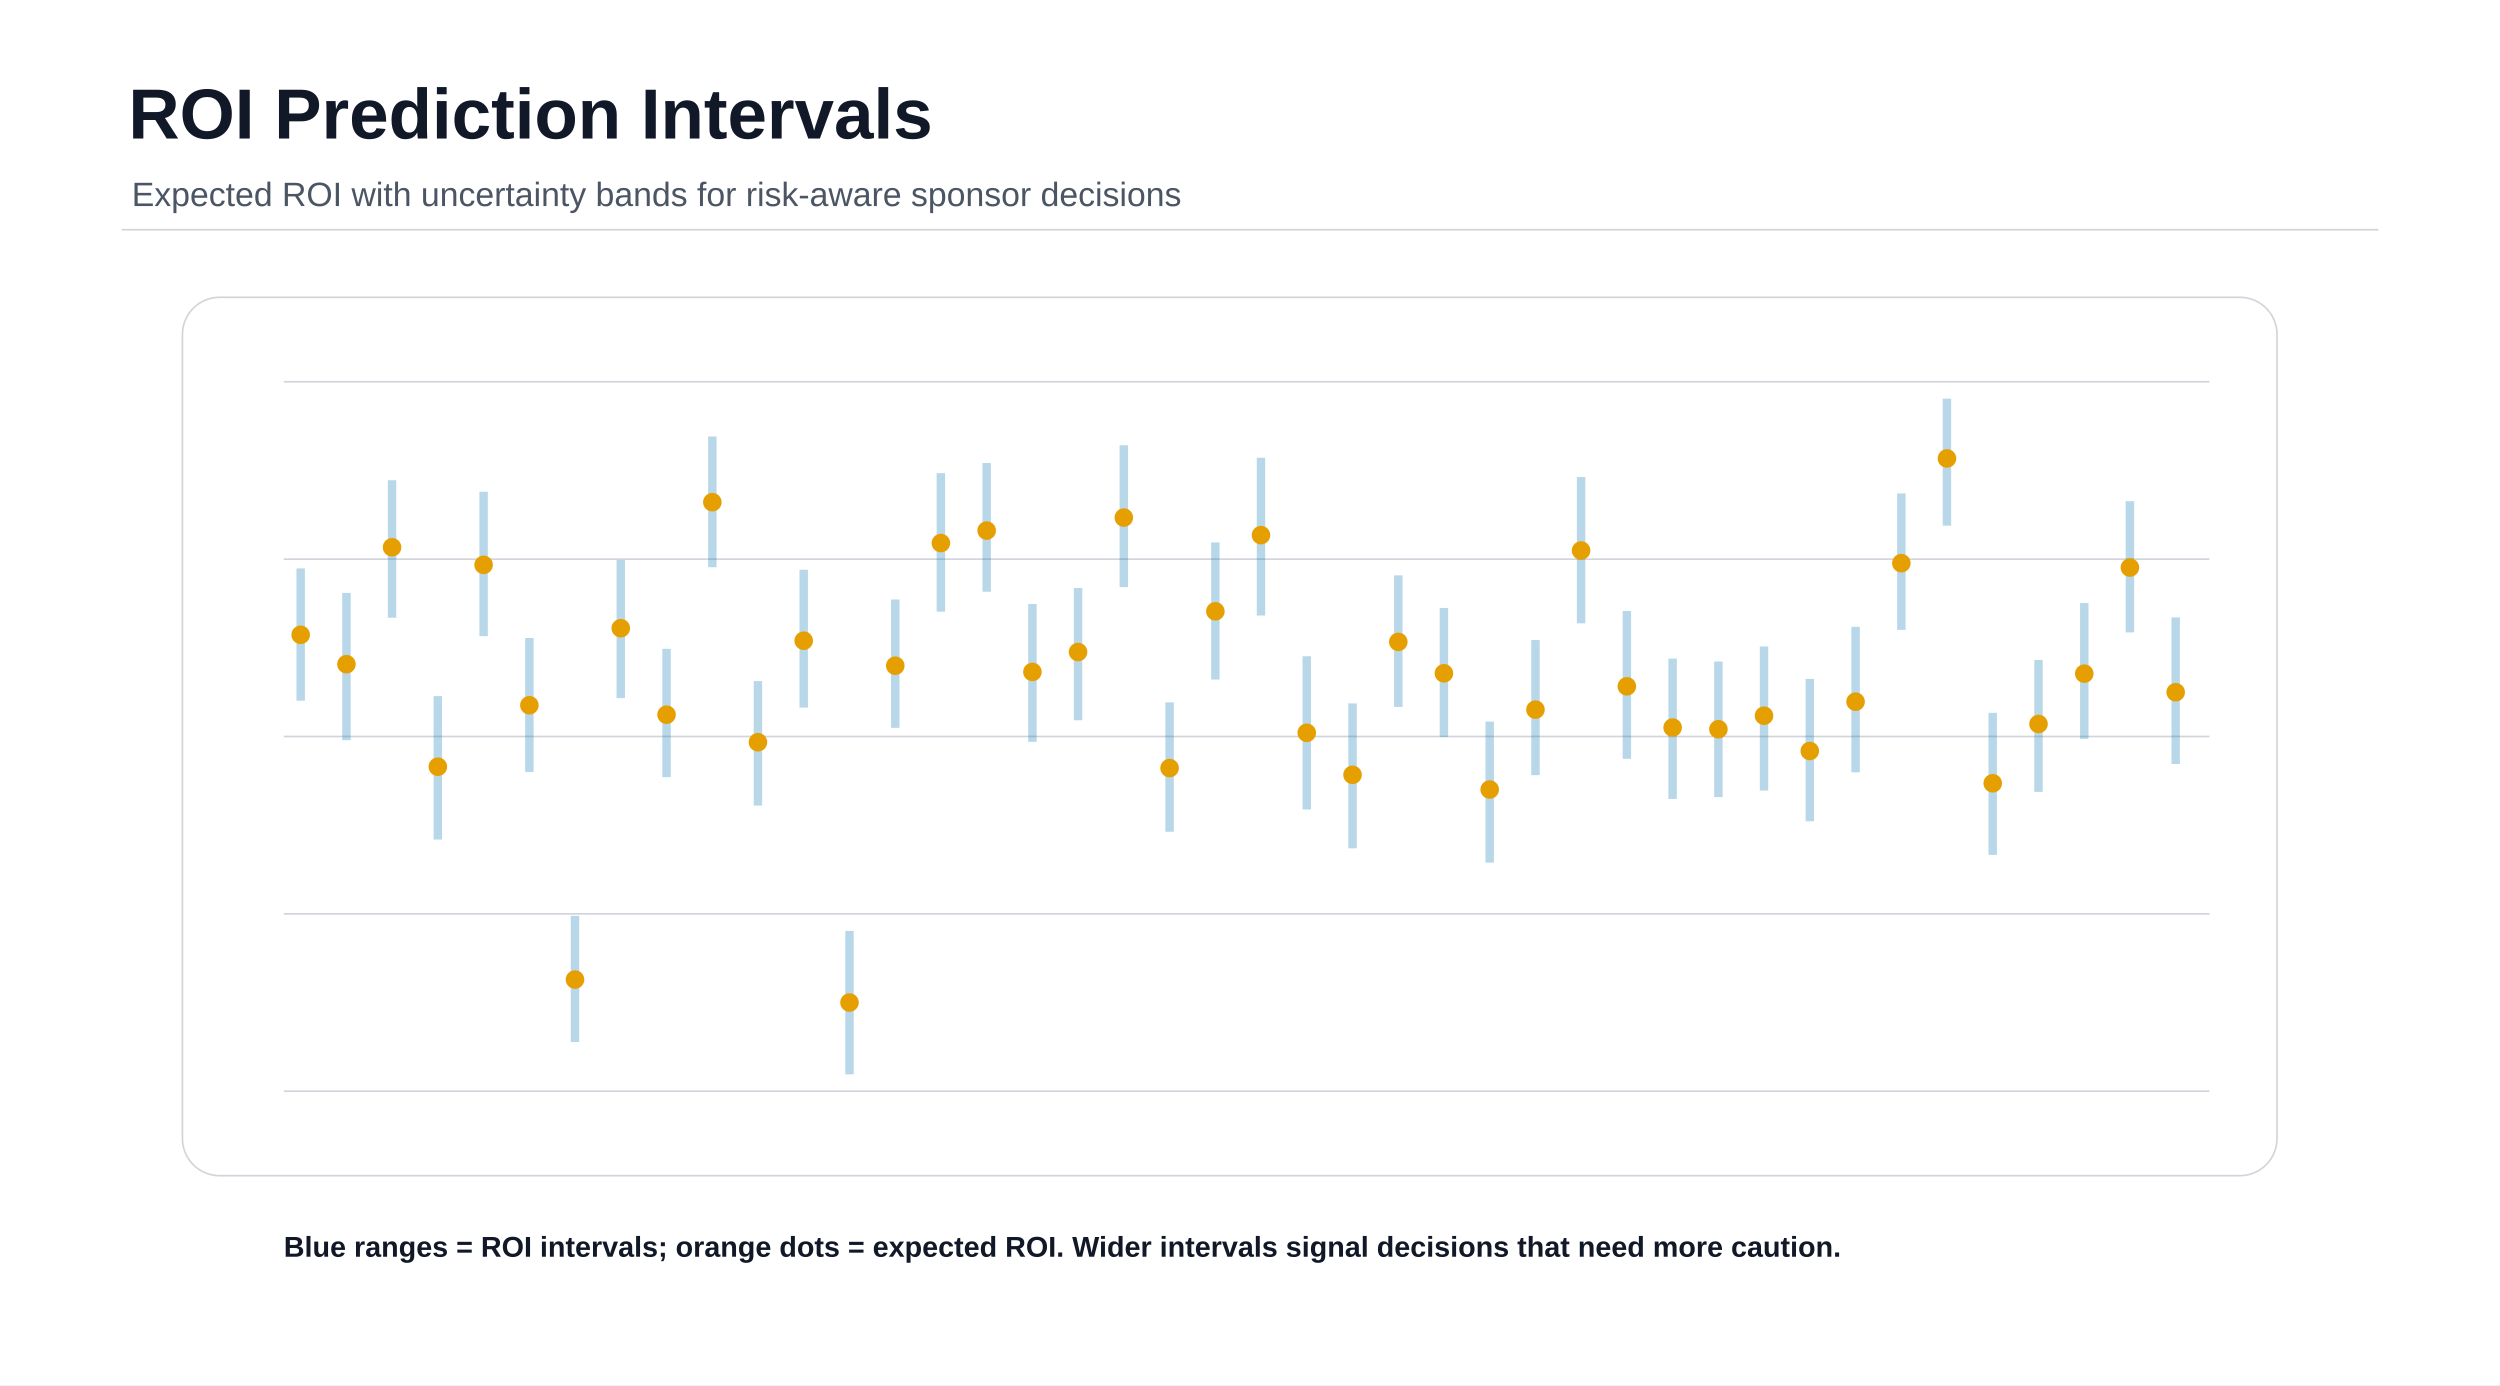
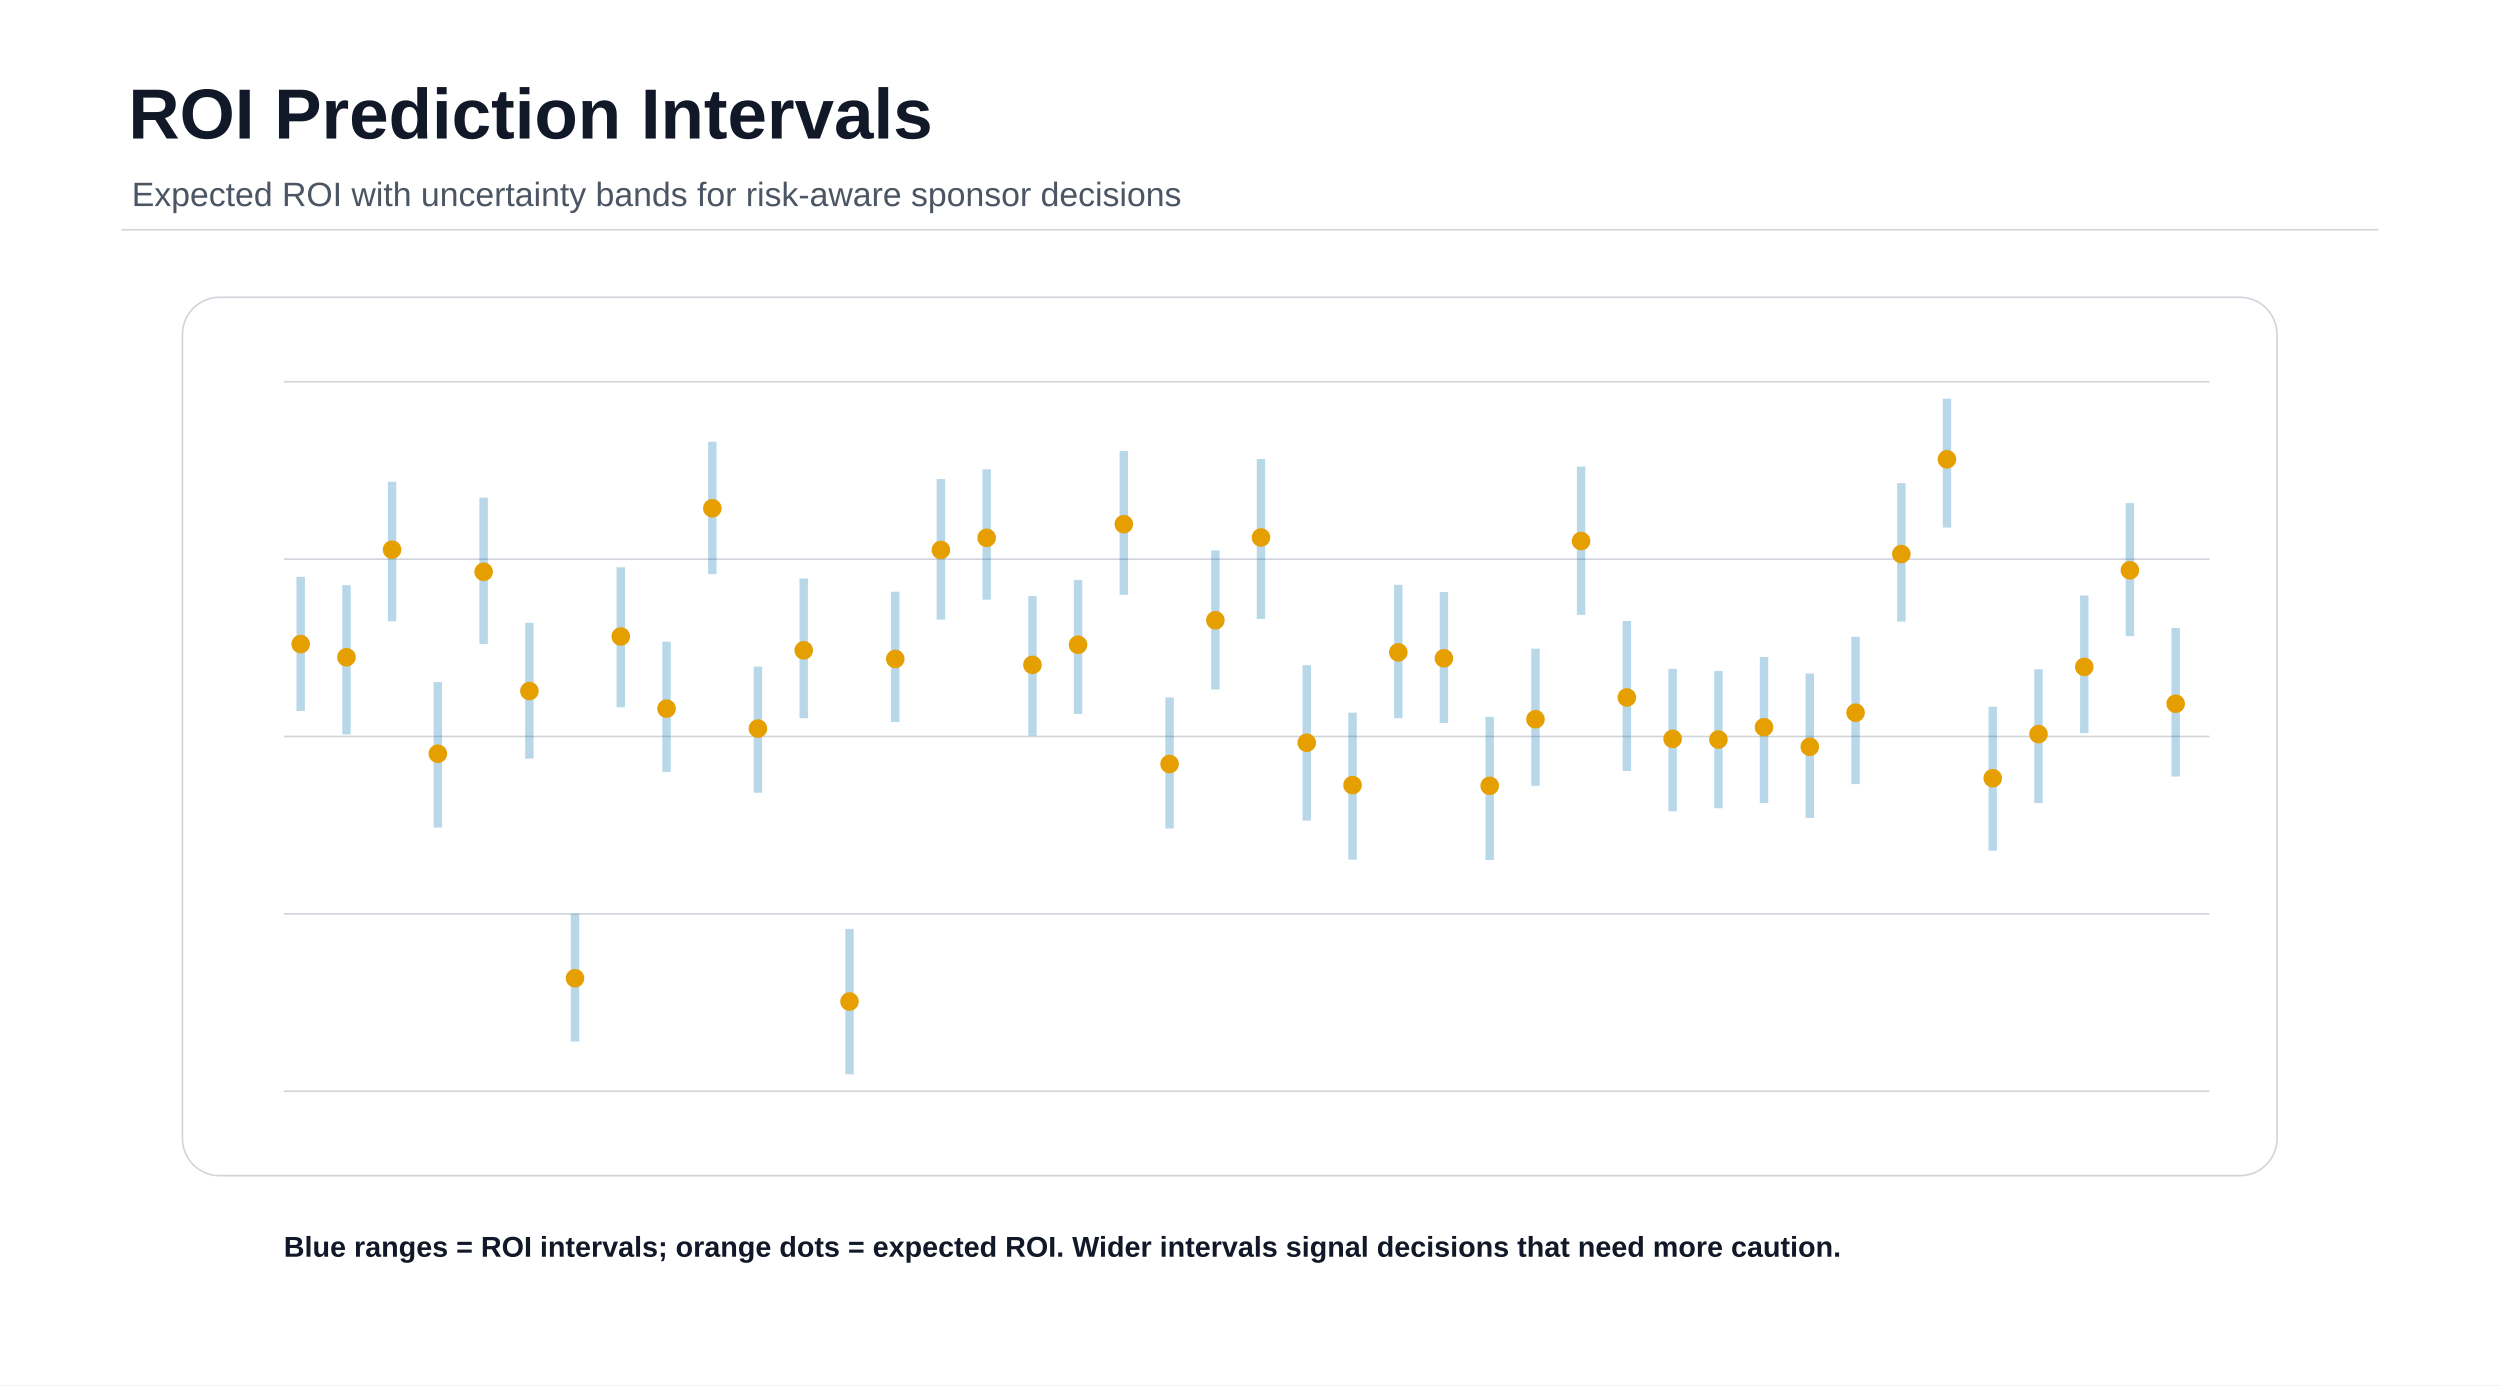
<svg xmlns="http://www.w3.org/2000/svg" width="1480" height="820" viewBox="0 0 1480 820">
  <rect width="1480" height="820" fill="#ffffff" />
  <line x1="72" y1="136" x2="1408" y2="136" stroke="#d1d5db" stroke-width="1" />
  <style>
    .title { font: 700 42px Arial, Helvetica, sans-serif; fill: #111827; }
    .subtitle { font: 400 20px Arial, Helvetica, sans-serif; fill: #4b5563; }
    .h { font: 700 23px Arial, Helvetica, sans-serif; fill: #111827; }
    .label { font: 600 17px Arial, Helvetica, sans-serif; fill: #111827; }
    .small { font: 400 15px Arial, Helvetica, sans-serif; fill: #4b5563; }
    .tiny { font: 400 12px Arial, Helvetica, sans-serif; fill: #4b5563; }
    .white { fill: #ffffff; }
  </style>
  <text x="76" y="82" class="title">ROI Prediction Intervals</text>
  <text x="78" y="122" class="subtitle">Expected ROI with uncertainty bands for risk-aware sponsor decisions</text>
  <rect x="108" y="176" width="1240" height="520" rx="22" fill="#ffffff" stroke="#d1d5db" />
  <line x1="168" y1="226.0" x2="1308" y2="226.0" stroke="#d1d5db" stroke-width="1" />
  <line x1="168" y1="331.0" x2="1308" y2="331.0" stroke="#d1d5db" stroke-width="1" />
  <line x1="168" y1="436.0" x2="1308" y2="436.0" stroke="#d1d5db" stroke-width="1" />
  <line x1="168" y1="541.0" x2="1308" y2="541.0" stroke="#d1d5db" stroke-width="1" />
  <line x1="168" y1="646.0" x2="1308" y2="646.0" stroke="#d1d5db" stroke-width="1" />
-   <line x1="178.0" y1="336.5" x2="178.0" y2="414.8" stroke="#0072B2" stroke-width="5" opacity=".28" />
-   <circle cx="178.0" cy="375.8" r="5.5" fill="#E69F00" />
-   <line x1="205.1" y1="351.0" x2="205.1" y2="438.2" stroke="#0072B2" stroke-width="5" opacity=".28" />
-   <circle cx="205.1" cy="393.2" r="5.5" fill="#E69F00" />
-   <line x1="232.1" y1="284.3" x2="232.1" y2="365.7" stroke="#0072B2" stroke-width="5" opacity=".28" />
-   <circle cx="232.1" cy="324.0" r="5.5" fill="#E69F00" />
-   <line x1="259.2" y1="412.1" x2="259.2" y2="497.0" stroke="#0072B2" stroke-width="5" opacity=".28" />
-   <circle cx="259.2" cy="453.9" r="5.5" fill="#E69F00" />
-   <line x1="286.3" y1="291.1" x2="286.3" y2="376.6" stroke="#0072B2" stroke-width="5" opacity=".28" />
-   <circle cx="286.3" cy="334.4" r="5.5" fill="#E69F00" />
-   <line x1="313.4" y1="377.7" x2="313.4" y2="457.0" stroke="#0072B2" stroke-width="5" opacity=".28" />
-   <circle cx="313.4" cy="417.5" r="5.5" fill="#E69F00" />
-   <line x1="340.4" y1="542.2" x2="340.4" y2="616.9" stroke="#0072B2" stroke-width="5" opacity=".28" />
-   <circle cx="340.4" cy="579.9" r="5.5" fill="#E69F00" />
-   <line x1="367.5" y1="331.5" x2="367.5" y2="413.3" stroke="#0072B2" stroke-width="5" opacity=".28" />
-   <circle cx="367.5" cy="371.9" r="5.5" fill="#E69F00" />
-   <line x1="394.6" y1="384.1" x2="394.6" y2="460.1" stroke="#0072B2" stroke-width="5" opacity=".28" />
-   <circle cx="394.6" cy="423.1" r="5.5" fill="#E69F00" />
-   <line x1="421.7" y1="258.4" x2="421.7" y2="335.8" stroke="#0072B2" stroke-width="5" opacity=".28" />
-   <circle cx="421.7" cy="297.3" r="5.5" fill="#E69F00" />
-   <line x1="448.7" y1="403.2" x2="448.7" y2="476.9" stroke="#0072B2" stroke-width="5" opacity=".28" />
-   <circle cx="448.7" cy="439.4" r="5.5" fill="#E69F00" />
-   <line x1="475.8" y1="337.3" x2="475.8" y2="418.9" stroke="#0072B2" stroke-width="5" opacity=".28" />
-   <circle cx="475.8" cy="379.3" r="5.5" fill="#E69F00" />
-   <line x1="502.9" y1="551.1" x2="502.9" y2="636.0" stroke="#0072B2" stroke-width="5" opacity=".28" />
-   <circle cx="502.9" cy="593.5" r="5.5" fill="#E69F00" />
-   <line x1="530.0" y1="354.9" x2="530.0" y2="430.9" stroke="#0072B2" stroke-width="5" opacity=".28" />
-   <circle cx="530.0" cy="394.1" r="5.5" fill="#E69F00" />
-   <line x1="557.0" y1="280.1" x2="557.0" y2="362.1" stroke="#0072B2" stroke-width="5" opacity=".28" />
-   <circle cx="557.0" cy="321.5" r="5.5" fill="#E69F00" />
-   <line x1="584.1" y1="274.1" x2="584.1" y2="350.3" stroke="#0072B2" stroke-width="5" opacity=".28" />
-   <circle cx="584.1" cy="314.1" r="5.5" fill="#E69F00" />
-   <line x1="611.2" y1="357.6" x2="611.2" y2="439.2" stroke="#0072B2" stroke-width="5" opacity=".28" />
-   <circle cx="611.2" cy="397.8" r="5.5" fill="#E69F00" />
-   <line x1="638.2" y1="348.1" x2="638.2" y2="426.4" stroke="#0072B2" stroke-width="5" opacity=".28" />
-   <circle cx="638.2" cy="386.0" r="5.5" fill="#E69F00" />
-   <line x1="665.3" y1="263.6" x2="665.3" y2="347.6" stroke="#0072B2" stroke-width="5" opacity=".28" />
-   <circle cx="665.3" cy="306.4" r="5.5" fill="#E69F00" />
-   <line x1="692.4" y1="415.8" x2="692.4" y2="492.4" stroke="#0072B2" stroke-width="5" opacity=".28" />
-   <circle cx="692.4" cy="454.7" r="5.5" fill="#E69F00" />
-   <line x1="719.5" y1="321.1" x2="719.5" y2="402.3" stroke="#0072B2" stroke-width="5" opacity=".28" />
-   <circle cx="719.5" cy="361.9" r="5.5" fill="#E69F00" />
-   <line x1="746.5" y1="271.0" x2="746.5" y2="364.4" stroke="#0072B2" stroke-width="5" opacity=".28" />
-   <circle cx="746.5" cy="316.8" r="5.5" fill="#E69F00" />
-   <line x1="773.6" y1="388.5" x2="773.6" y2="479.2" stroke="#0072B2" stroke-width="5" opacity=".28" />
-   <circle cx="773.6" cy="433.8" r="5.5" fill="#E69F00" />
-   <line x1="800.7" y1="416.4" x2="800.7" y2="502.2" stroke="#0072B2" stroke-width="5" opacity=".28" />
-   <circle cx="800.7" cy="458.7" r="5.5" fill="#E69F00" />
-   <line x1="827.8" y1="340.6" x2="827.8" y2="418.5" stroke="#0072B2" stroke-width="5" opacity=".28" />
-   <circle cx="827.8" cy="380.0" r="5.5" fill="#E69F00" />
-   <line x1="854.8" y1="359.9" x2="854.8" y2="436.3" stroke="#0072B2" stroke-width="5" opacity=".28" />
-   <circle cx="854.8" cy="398.6" r="5.5" fill="#E69F00" />
-   <line x1="881.9" y1="427.2" x2="881.9" y2="510.7" stroke="#0072B2" stroke-width="5" opacity=".28" />
-   <circle cx="881.9" cy="467.4" r="5.5" fill="#E69F00" />
-   <line x1="909.0" y1="378.9" x2="909.0" y2="458.9" stroke="#0072B2" stroke-width="5" opacity=".28" />
-   <circle cx="909.0" cy="420.1" r="5.5" fill="#E69F00" />
-   <line x1="936.0" y1="282.4" x2="936.0" y2="369.0" stroke="#0072B2" stroke-width="5" opacity=".28" />
-   <circle cx="936.0" cy="325.9" r="5.5" fill="#E69F00" />
-   <line x1="963.1" y1="361.7" x2="963.1" y2="449.2" stroke="#0072B2" stroke-width="5" opacity=".28" />
-   <circle cx="963.1" cy="406.3" r="5.5" fill="#E69F00" />
-   <line x1="990.2" y1="389.9" x2="990.2" y2="473.0" stroke="#0072B2" stroke-width="5" opacity=".28" />
-   <circle cx="990.2" cy="430.7" r="5.5" fill="#E69F00" />
-   <line x1="1017.3" y1="391.6" x2="1017.3" y2="471.9" stroke="#0072B2" stroke-width="5" opacity=".28" />
-   <circle cx="1017.3" cy="431.7" r="5.5" fill="#E69F00" />
-   <line x1="1044.3" y1="382.7" x2="1044.3" y2="468.0" stroke="#0072B2" stroke-width="5" opacity=".28" />
-   <circle cx="1044.3" cy="423.7" r="5.5" fill="#E69F00" />
-   <line x1="1071.4" y1="401.9" x2="1071.4" y2="486.2" stroke="#0072B2" stroke-width="5" opacity=".28" />
-   <circle cx="1071.4" cy="444.6" r="5.5" fill="#E69F00" />
-   <line x1="1098.5" y1="371.1" x2="1098.5" y2="457.2" stroke="#0072B2" stroke-width="5" opacity=".28" />
-   <circle cx="1098.5" cy="415.4" r="5.5" fill="#E69F00" />
-   <line x1="1125.6" y1="292.1" x2="1125.6" y2="372.9" stroke="#0072B2" stroke-width="5" opacity=".28" />
-   <circle cx="1125.6" cy="333.4" r="5.5" fill="#E69F00" />
-   <line x1="1152.6" y1="236.0" x2="1152.6" y2="311.2" stroke="#0072B2" stroke-width="5" opacity=".28" />
-   <circle cx="1152.6" cy="271.4" r="5.5" fill="#E69F00" />
-   <line x1="1179.7" y1="422.0" x2="1179.7" y2="506.1" stroke="#0072B2" stroke-width="5" opacity=".28" />
-   <circle cx="1179.7" cy="463.7" r="5.5" fill="#E69F00" />
-   <line x1="1206.8" y1="390.7" x2="1206.8" y2="468.8" stroke="#0072B2" stroke-width="5" opacity=".28" />
-   <circle cx="1206.8" cy="428.6" r="5.5" fill="#E69F00" />
-   <line x1="1233.9" y1="357.0" x2="1233.9" y2="437.4" stroke="#0072B2" stroke-width="5" opacity=".28" />
-   <circle cx="1233.9" cy="398.8" r="5.5" fill="#E69F00" />
-   <line x1="1260.9" y1="296.7" x2="1260.9" y2="374.4" stroke="#0072B2" stroke-width="5" opacity=".28" />
-   <circle cx="1260.9" cy="336.0" r="5.5" fill="#E69F00" />
-   <line x1="1288.0" y1="365.5" x2="1288.0" y2="452.3" stroke="#0072B2" stroke-width="5" opacity=".28" />
-   <circle cx="1288.0" cy="409.8" r="5.5" fill="#E69F00" />
+   <line x1="178.0" y1="341.5" x2="178.0" y2="420.9" stroke="#0072B2" stroke-width="5" opacity=".28" />
+   <circle cx="178.0" cy="381.3" r="5.5" fill="#E69F00" />
+   <line x1="205.1" y1="346.4" x2="205.1" y2="434.8" stroke="#0072B2" stroke-width="5" opacity=".28" />
+   <circle cx="205.1" cy="389.1" r="5.5" fill="#E69F00" />
+   <line x1="232.1" y1="285.2" x2="232.1" y2="367.8" stroke="#0072B2" stroke-width="5" opacity=".28" />
+   <circle cx="232.1" cy="325.4" r="5.5" fill="#E69F00" />
+   <line x1="259.2" y1="403.8" x2="259.2" y2="489.9" stroke="#0072B2" stroke-width="5" opacity=".28" />
+   <circle cx="259.2" cy="446.2" r="5.5" fill="#E69F00" />
+   <line x1="286.3" y1="294.6" x2="286.3" y2="381.3" stroke="#0072B2" stroke-width="5" opacity=".28" />
+   <circle cx="286.3" cy="338.5" r="5.5" fill="#E69F00" />
+   <line x1="313.4" y1="368.7" x2="313.4" y2="449.1" stroke="#0072B2" stroke-width="5" opacity=".28" />
+   <circle cx="313.4" cy="409.1" r="5.5" fill="#E69F00" />
+   <line x1="340.4" y1="540.9" x2="340.4" y2="616.6" stroke="#0072B2" stroke-width="5" opacity=".28" />
+   <circle cx="340.4" cy="579.1" r="5.5" fill="#E69F00" />
+   <line x1="367.5" y1="335.8" x2="367.5" y2="418.7" stroke="#0072B2" stroke-width="5" opacity=".28" />
+   <circle cx="367.5" cy="376.8" r="5.5" fill="#E69F00" />
+   <line x1="394.6" y1="379.9" x2="394.6" y2="457.0" stroke="#0072B2" stroke-width="5" opacity=".28" />
+   <circle cx="394.6" cy="419.5" r="5.5" fill="#E69F00" />
+   <line x1="421.7" y1="261.5" x2="421.7" y2="339.9" stroke="#0072B2" stroke-width="5" opacity=".28" />
+   <circle cx="421.7" cy="300.9" r="5.5" fill="#E69F00" />
+   <line x1="448.7" y1="394.6" x2="448.7" y2="469.3" stroke="#0072B2" stroke-width="5" opacity=".28" />
+   <circle cx="448.7" cy="431.3" r="5.5" fill="#E69F00" />
+   <line x1="475.8" y1="342.5" x2="475.8" y2="425.2" stroke="#0072B2" stroke-width="5" opacity=".28" />
+   <circle cx="475.8" cy="385.0" r="5.5" fill="#E69F00" />
+   <line x1="502.9" y1="549.9" x2="502.9" y2="636.0" stroke="#0072B2" stroke-width="5" opacity=".28" />
+   <circle cx="502.9" cy="592.9" r="5.5" fill="#E69F00" />
+   <line x1="530.0" y1="350.3" x2="530.0" y2="427.4" stroke="#0072B2" stroke-width="5" opacity=".28" />
+   <circle cx="530.0" cy="390.1" r="5.5" fill="#E69F00" />
+   <line x1="557.0" y1="283.6" x2="557.0" y2="366.8" stroke="#0072B2" stroke-width="5" opacity=".28" />
+   <circle cx="557.0" cy="325.6" r="5.5" fill="#E69F00" />
+   <line x1="584.1" y1="277.8" x2="584.1" y2="355.0" stroke="#0072B2" stroke-width="5" opacity=".28" />
+   <circle cx="584.1" cy="318.4" r="5.5" fill="#E69F00" />
+   <line x1="611.2" y1="352.9" x2="611.2" y2="435.6" stroke="#0072B2" stroke-width="5" opacity=".28" />
+   <circle cx="611.2" cy="393.6" r="5.5" fill="#E69F00" />
+   <line x1="638.2" y1="343.3" x2="638.2" y2="422.7" stroke="#0072B2" stroke-width="5" opacity=".28" />
+   <circle cx="638.2" cy="381.7" r="5.5" fill="#E69F00" />
+   <line x1="665.3" y1="267.0" x2="665.3" y2="352.1" stroke="#0072B2" stroke-width="5" opacity=".28" />
+   <circle cx="665.3" cy="310.3" r="5.5" fill="#E69F00" />
+   <line x1="692.4" y1="412.9" x2="692.4" y2="490.5" stroke="#0072B2" stroke-width="5" opacity=".28" />
+   <circle cx="692.4" cy="452.3" r="5.5" fill="#E69F00" />
+   <line x1="719.5" y1="325.8" x2="719.5" y2="408.2" stroke="#0072B2" stroke-width="5" opacity=".28" />
+   <circle cx="719.5" cy="367.2" r="5.5" fill="#E69F00" />
+   <line x1="746.5" y1="271.7" x2="746.5" y2="366.4" stroke="#0072B2" stroke-width="5" opacity=".28" />
+   <circle cx="746.5" cy="318.2" r="5.5" fill="#E69F00" />
+   <line x1="773.6" y1="393.8" x2="773.6" y2="485.8" stroke="#0072B2" stroke-width="5" opacity=".28" />
+   <circle cx="773.6" cy="439.7" r="5.5" fill="#E69F00" />
+   <line x1="800.7" y1="421.9" x2="800.7" y2="508.9" stroke="#0072B2" stroke-width="5" opacity=".28" />
+   <circle cx="800.7" cy="464.8" r="5.5" fill="#E69F00" />
+   <line x1="827.8" y1="346.2" x2="827.8" y2="425.2" stroke="#0072B2" stroke-width="5" opacity=".28" />
+   <circle cx="827.8" cy="386.2" r="5.5" fill="#E69F00" />
+   <line x1="854.8" y1="350.5" x2="854.8" y2="428.0" stroke="#0072B2" stroke-width="5" opacity=".28" />
+   <circle cx="854.8" cy="389.7" r="5.5" fill="#E69F00" />
+   <line x1="881.9" y1="424.4" x2="881.9" y2="509.1" stroke="#0072B2" stroke-width="5" opacity=".28" />
+   <circle cx="881.9" cy="465.2" r="5.5" fill="#E69F00" />
+   <line x1="909.0" y1="384.0" x2="909.0" y2="465.2" stroke="#0072B2" stroke-width="5" opacity=".28" />
+   <circle cx="909.0" cy="425.8" r="5.5" fill="#E69F00" />
+   <line x1="936.0" y1="276.2" x2="936.0" y2="364.0" stroke="#0072B2" stroke-width="5" opacity=".28" />
+   <circle cx="936.0" cy="320.3" r="5.5" fill="#E69F00" />
+   <line x1="963.1" y1="367.6" x2="963.1" y2="456.4" stroke="#0072B2" stroke-width="5" opacity=".28" />
+   <circle cx="963.1" cy="412.9" r="5.5" fill="#E69F00" />
+   <line x1="990.2" y1="396.0" x2="990.2" y2="480.3" stroke="#0072B2" stroke-width="5" opacity=".28" />
+   <circle cx="990.2" cy="437.4" r="5.5" fill="#E69F00" />
+   <line x1="1017.3" y1="397.2" x2="1017.3" y2="478.5" stroke="#0072B2" stroke-width="5" opacity=".28" />
+   <circle cx="1017.3" cy="437.8" r="5.5" fill="#E69F00" />
+   <line x1="1044.3" y1="388.9" x2="1044.3" y2="475.4" stroke="#0072B2" stroke-width="5" opacity=".28" />
+   <circle cx="1044.3" cy="430.5" r="5.5" fill="#E69F00" />
+   <line x1="1071.4" y1="398.7" x2="1071.4" y2="484.2" stroke="#0072B2" stroke-width="5" opacity=".28" />
+   <circle cx="1071.4" cy="442.1" r="5.5" fill="#E69F00" />
+   <line x1="1098.5" y1="377.0" x2="1098.5" y2="464.2" stroke="#0072B2" stroke-width="5" opacity=".28" />
+   <circle cx="1098.5" cy="421.9" r="5.5" fill="#E69F00" />
+   <line x1="1125.6" y1="286.0" x2="1125.6" y2="368.0" stroke="#0072B2" stroke-width="5" opacity=".28" />
+   <circle cx="1125.6" cy="328.0" r="5.5" fill="#E69F00" />
+   <line x1="1152.6" y1="236.0" x2="1152.6" y2="312.3" stroke="#0072B2" stroke-width="5" opacity=".28" />
+   <circle cx="1152.6" cy="271.9" r="5.5" fill="#E69F00" />
+   <line x1="1179.7" y1="418.4" x2="1179.7" y2="503.6" stroke="#0072B2" stroke-width="5" opacity=".28" />
+   <circle cx="1179.7" cy="460.7" r="5.5" fill="#E69F00" />
+   <line x1="1206.8" y1="396.2" x2="1206.8" y2="475.4" stroke="#0072B2" stroke-width="5" opacity=".28" />
+   <circle cx="1206.8" cy="434.6" r="5.5" fill="#E69F00" />
+   <line x1="1233.9" y1="352.5" x2="1233.9" y2="434.0" stroke="#0072B2" stroke-width="5" opacity=".28" />
+   <circle cx="1233.9" cy="394.8" r="5.5" fill="#E69F00" />
+   <line x1="1260.9" y1="297.8" x2="1260.9" y2="376.6" stroke="#0072B2" stroke-width="5" opacity=".28" />
+   <circle cx="1260.9" cy="337.6" r="5.5" fill="#E69F00" />
+   <line x1="1288.0" y1="371.7" x2="1288.0" y2="459.7" stroke="#0072B2" stroke-width="5" opacity=".28" />
+   <circle cx="1288.0" cy="416.6" r="5.5" fill="#E69F00" />
  <text x="168" y="744" class="label">Blue ranges = ROI intervals; orange dots = expected ROI. Wider intervals signal decisions that need more caution.</text>
</svg>
